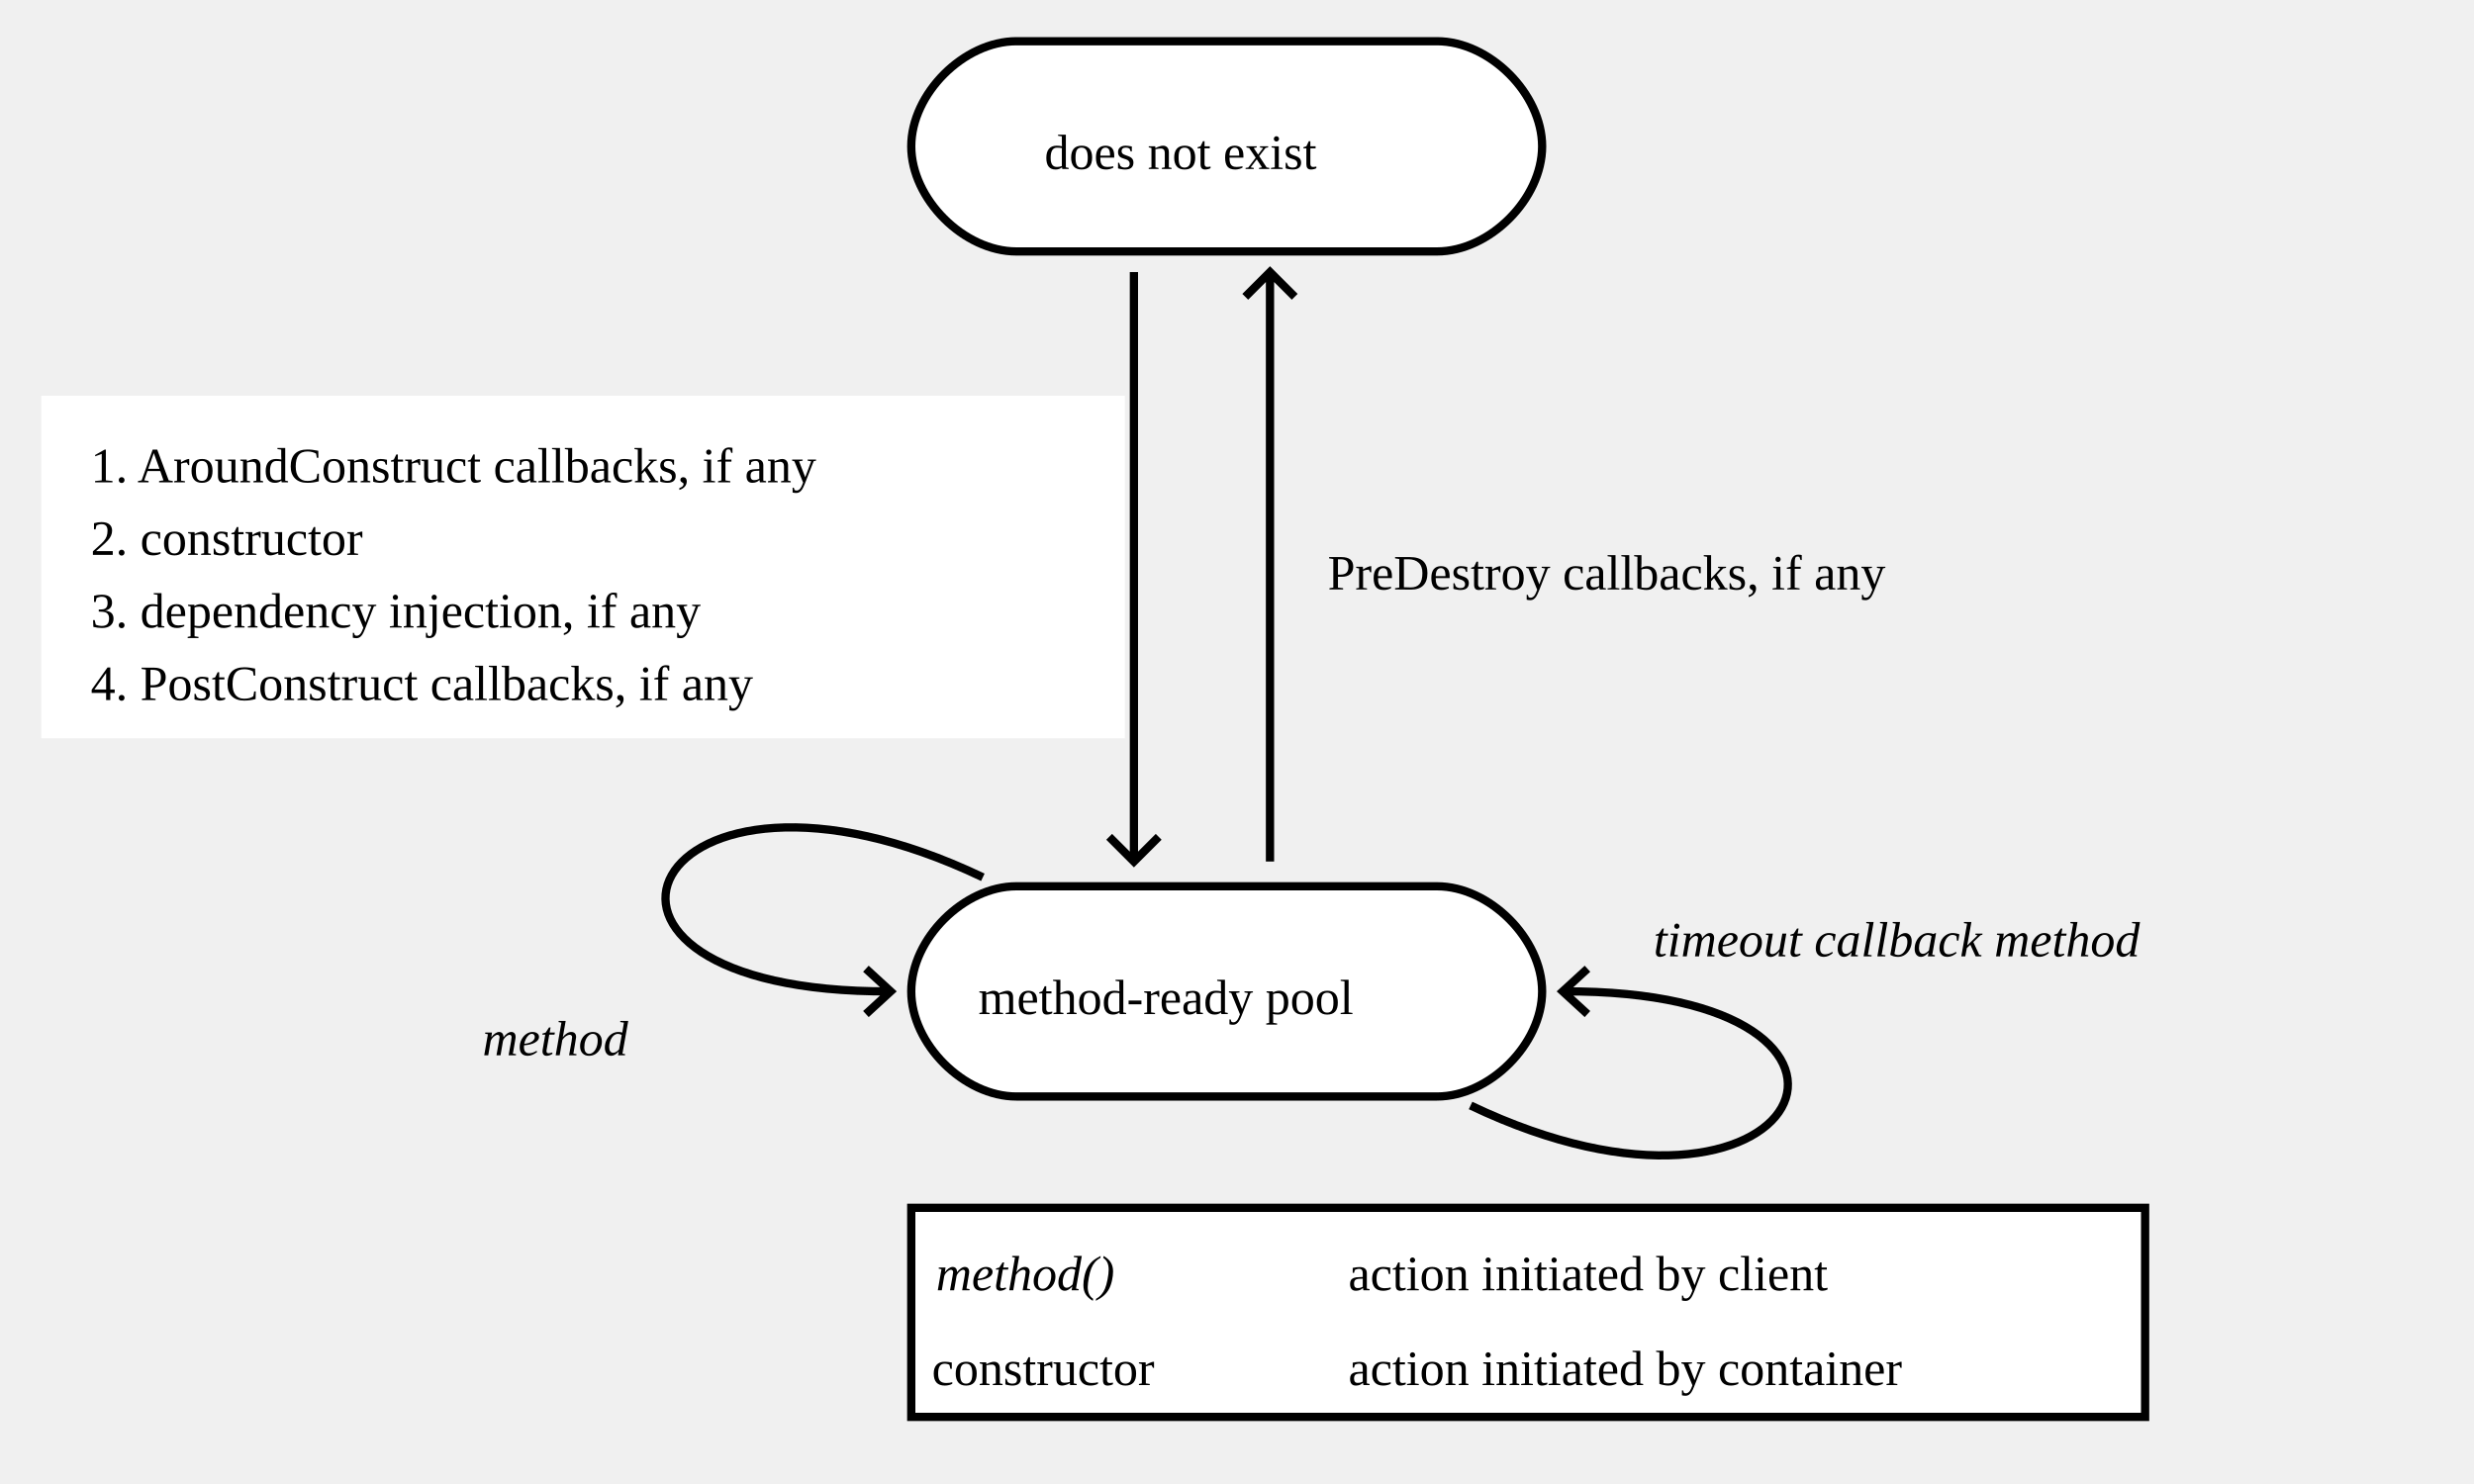
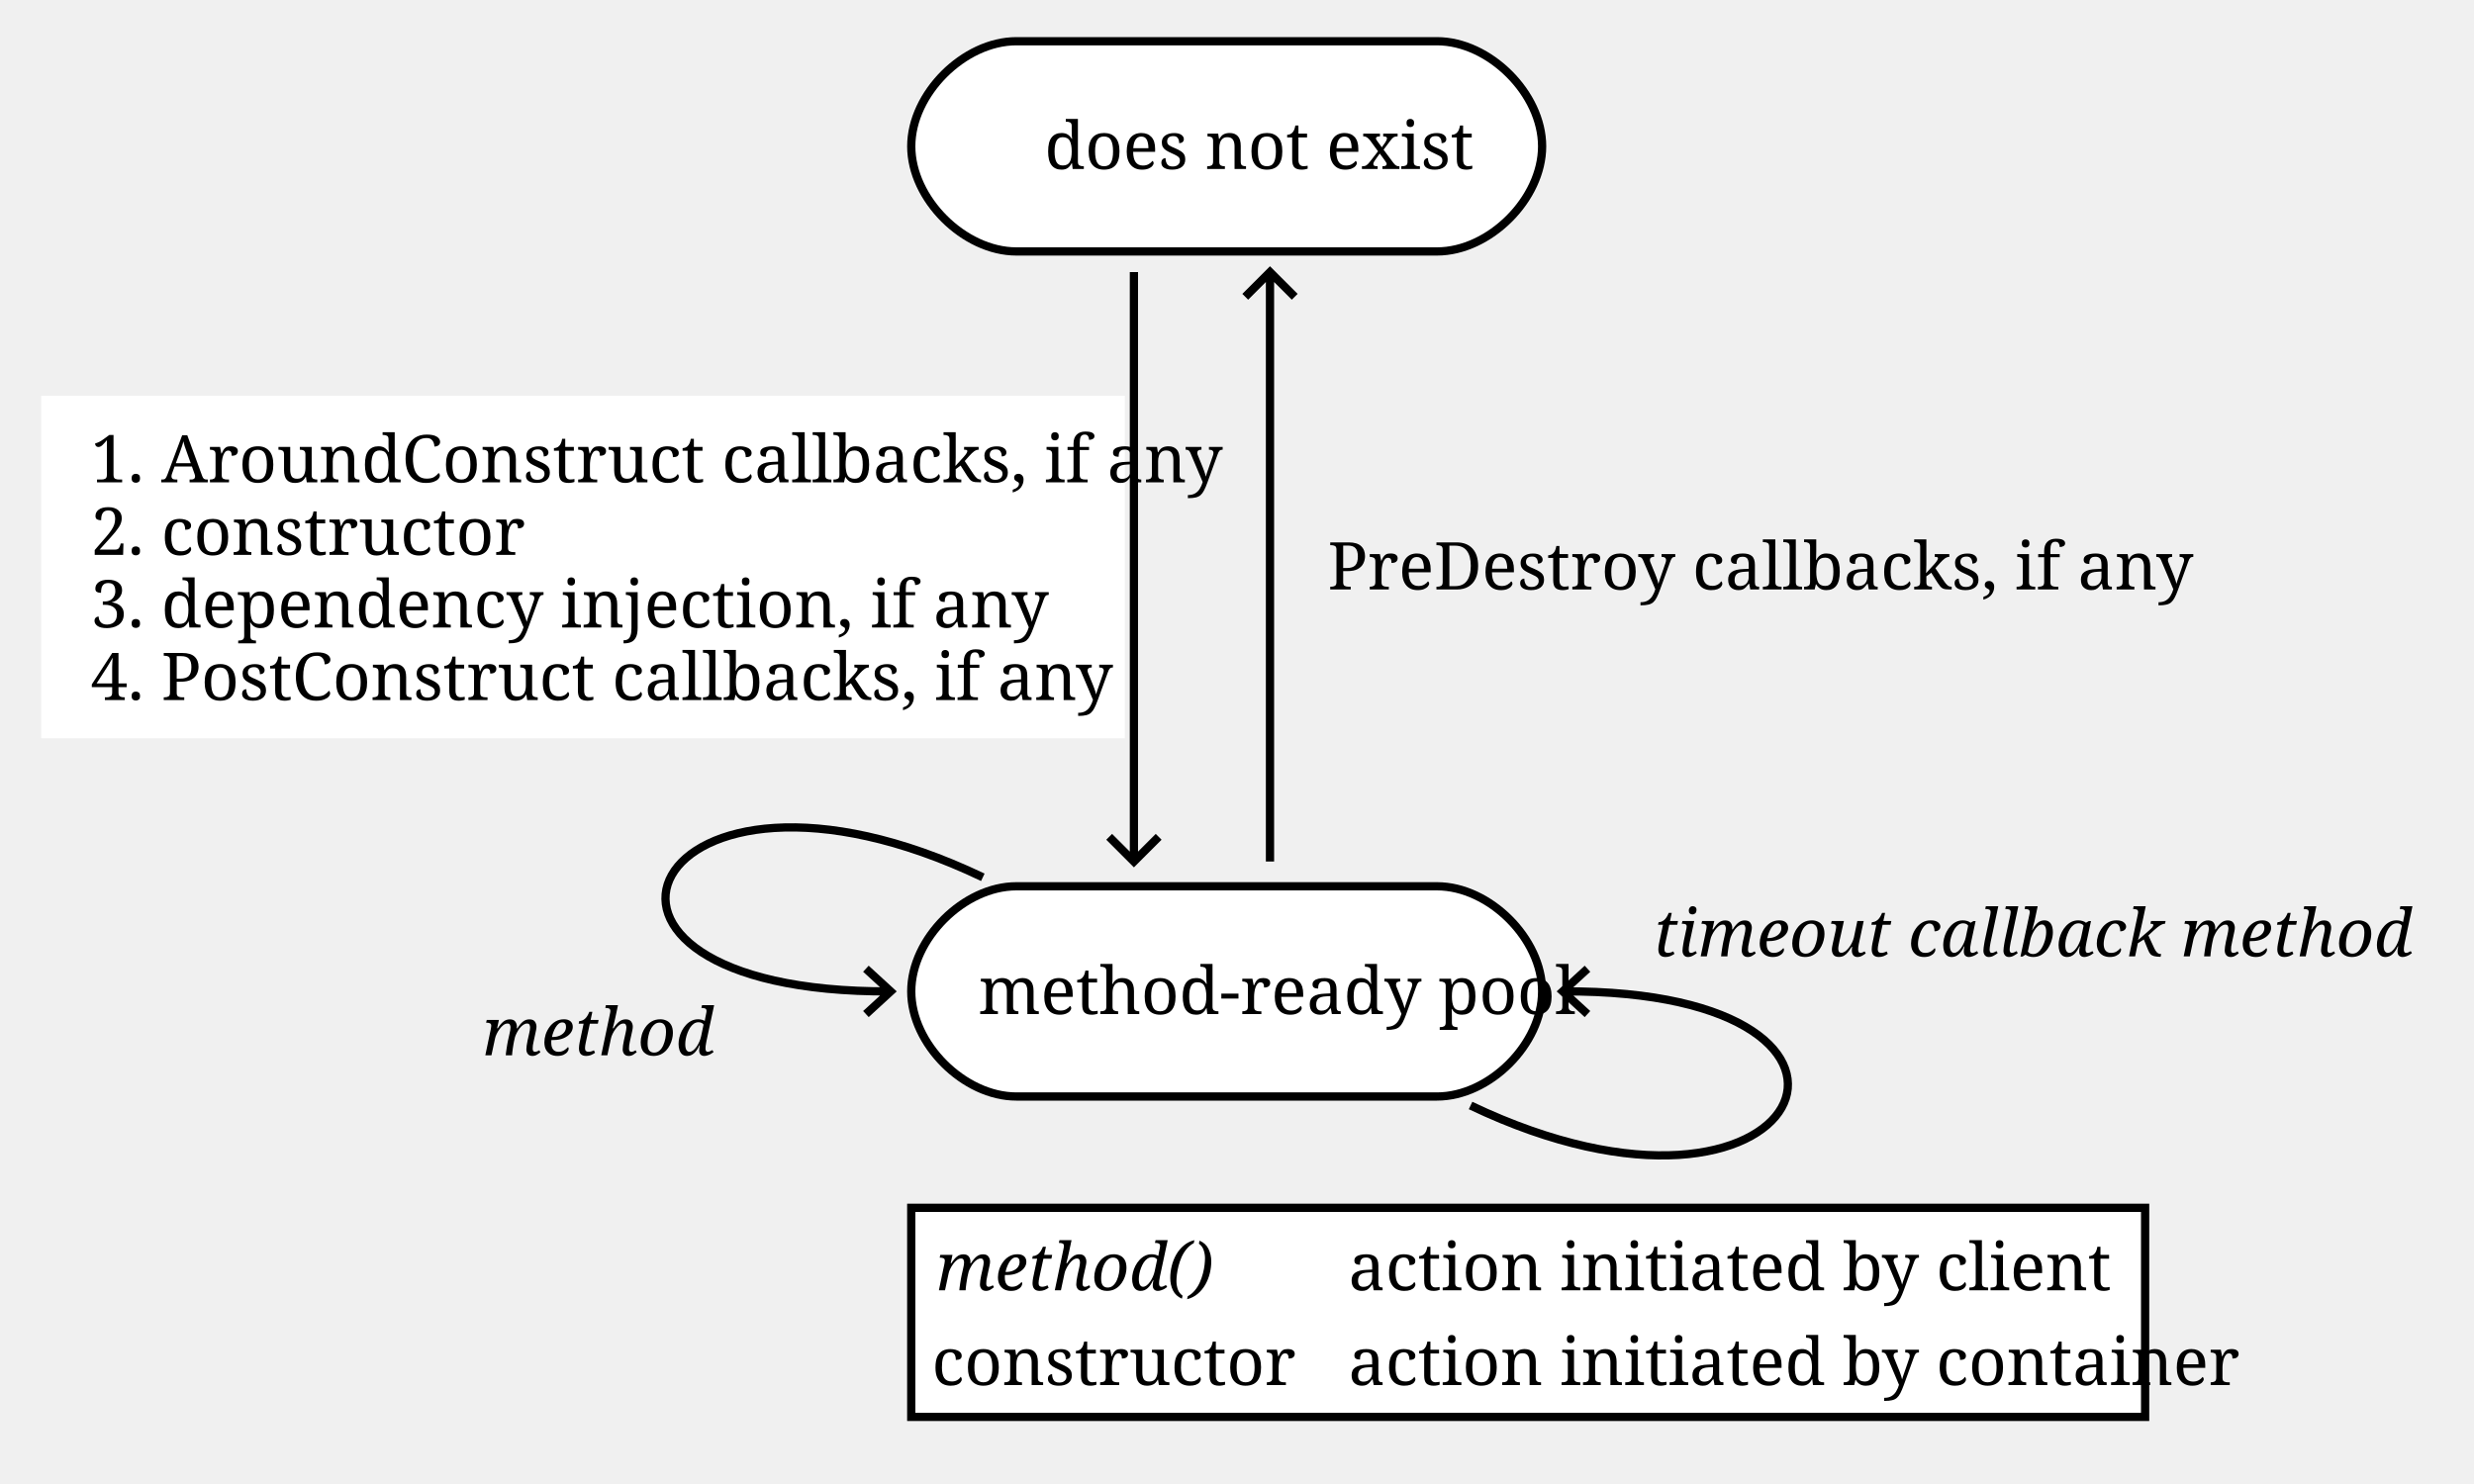
- <svg xmlns="http://www.w3.org/2000/svg" width="600" height="360">
+ <svg xmlns="http://www.w3.org/2000/svg" width="600" height="360" font-family="serif" font-size="16">
  <path fill="#fff" stroke="#000" stroke-width="2" d="M246.5 10h102c12.75 0 25.5 12.75 25.5 25.5S361.25 61 348.5 61h-102C233.75 61 221 48.25 221 35.5S233.75 10 246.5 10" />
  <text transform="translate(229 41)">
    <tspan x="24.32" y="0">does not exist</tspan>
  </text>
  <path fill="none" stroke="#000" stroke-width="2" d="M275 66v143m6-6l-6 6-6-6" />
  <path fill="#fff" d="M10 96h262.794v83.109H10z" />
  <text transform="translate(22 117)">
    <tspan x="0" y="0">1. AroundConstruct callbacks, if any</tspan>
    <tspan x="0" y="17.609">2. constructor</tspan>
    <tspan x="0" y="35.219">3. dependency injection, if any</tspan>
    <tspan x="0" y="52.828">4. PostConstruct callbacks, if any</tspan>
  </text>
  <path fill="#fff" stroke="#000" stroke-width="2" d="M246.5 215h102c12.75 0 25.5 12.75 25.5 25.5S361.25 266 348.5 266h-102c-12.75 0-25.5-12.75-25.5-25.5s12.75-25.5 25.5-25.5" />
  <text transform="translate(230 246)">
    <tspan x="7.266" y="0">method-ready pool</tspan>
  </text>
  <path fill="none" stroke="#000" stroke-width="2" d="M238.357 212.822C157 174 126 241 216 240.5m-6-5.5l6 5.5-6 5.5" />
  <text font-style="italic" transform="translate(117 256)">
    <tspan x="0" y="0">method</tspan>
  </text>
  <path fill="none" stroke="#000" stroke-width="2" d="M356.643 268.178C438 307 469 240 379 240.5m6 5.5l-6-5.5 6-5.5" />
  <text font-style="italic" transform="translate(401 232)">
    <tspan x="0" y="0">timeout callback method</tspan>
  </text>
  <path fill="none" stroke="#000" stroke-width="2" d="M302 72l6-6 6 6m-6-6v143" />
  <text transform="translate(322 143)">
    <tspan x="0" y="0">PreDestroy callbacks, if any</tspan>
  </text>
  <path fill="#fff" stroke="#000" stroke-width="2" d="M221 293h299.24v50.72H221z" />
  <text font-style="italic" transform="translate(227 313)">
    <tspan x="0" y="0">method()</tspan>
  </text>
  <text transform="translate(226 336)">
    <tspan x="0" y="0">constructor</tspan>
  </text>
  <text transform="translate(327 313)">
    <tspan x="0" y="0">action initiated by client</tspan>
  </text>
  <text transform="translate(327 336)">
    <tspan x="0" y="0">action initiated by container</tspan>
  </text>
</svg>
